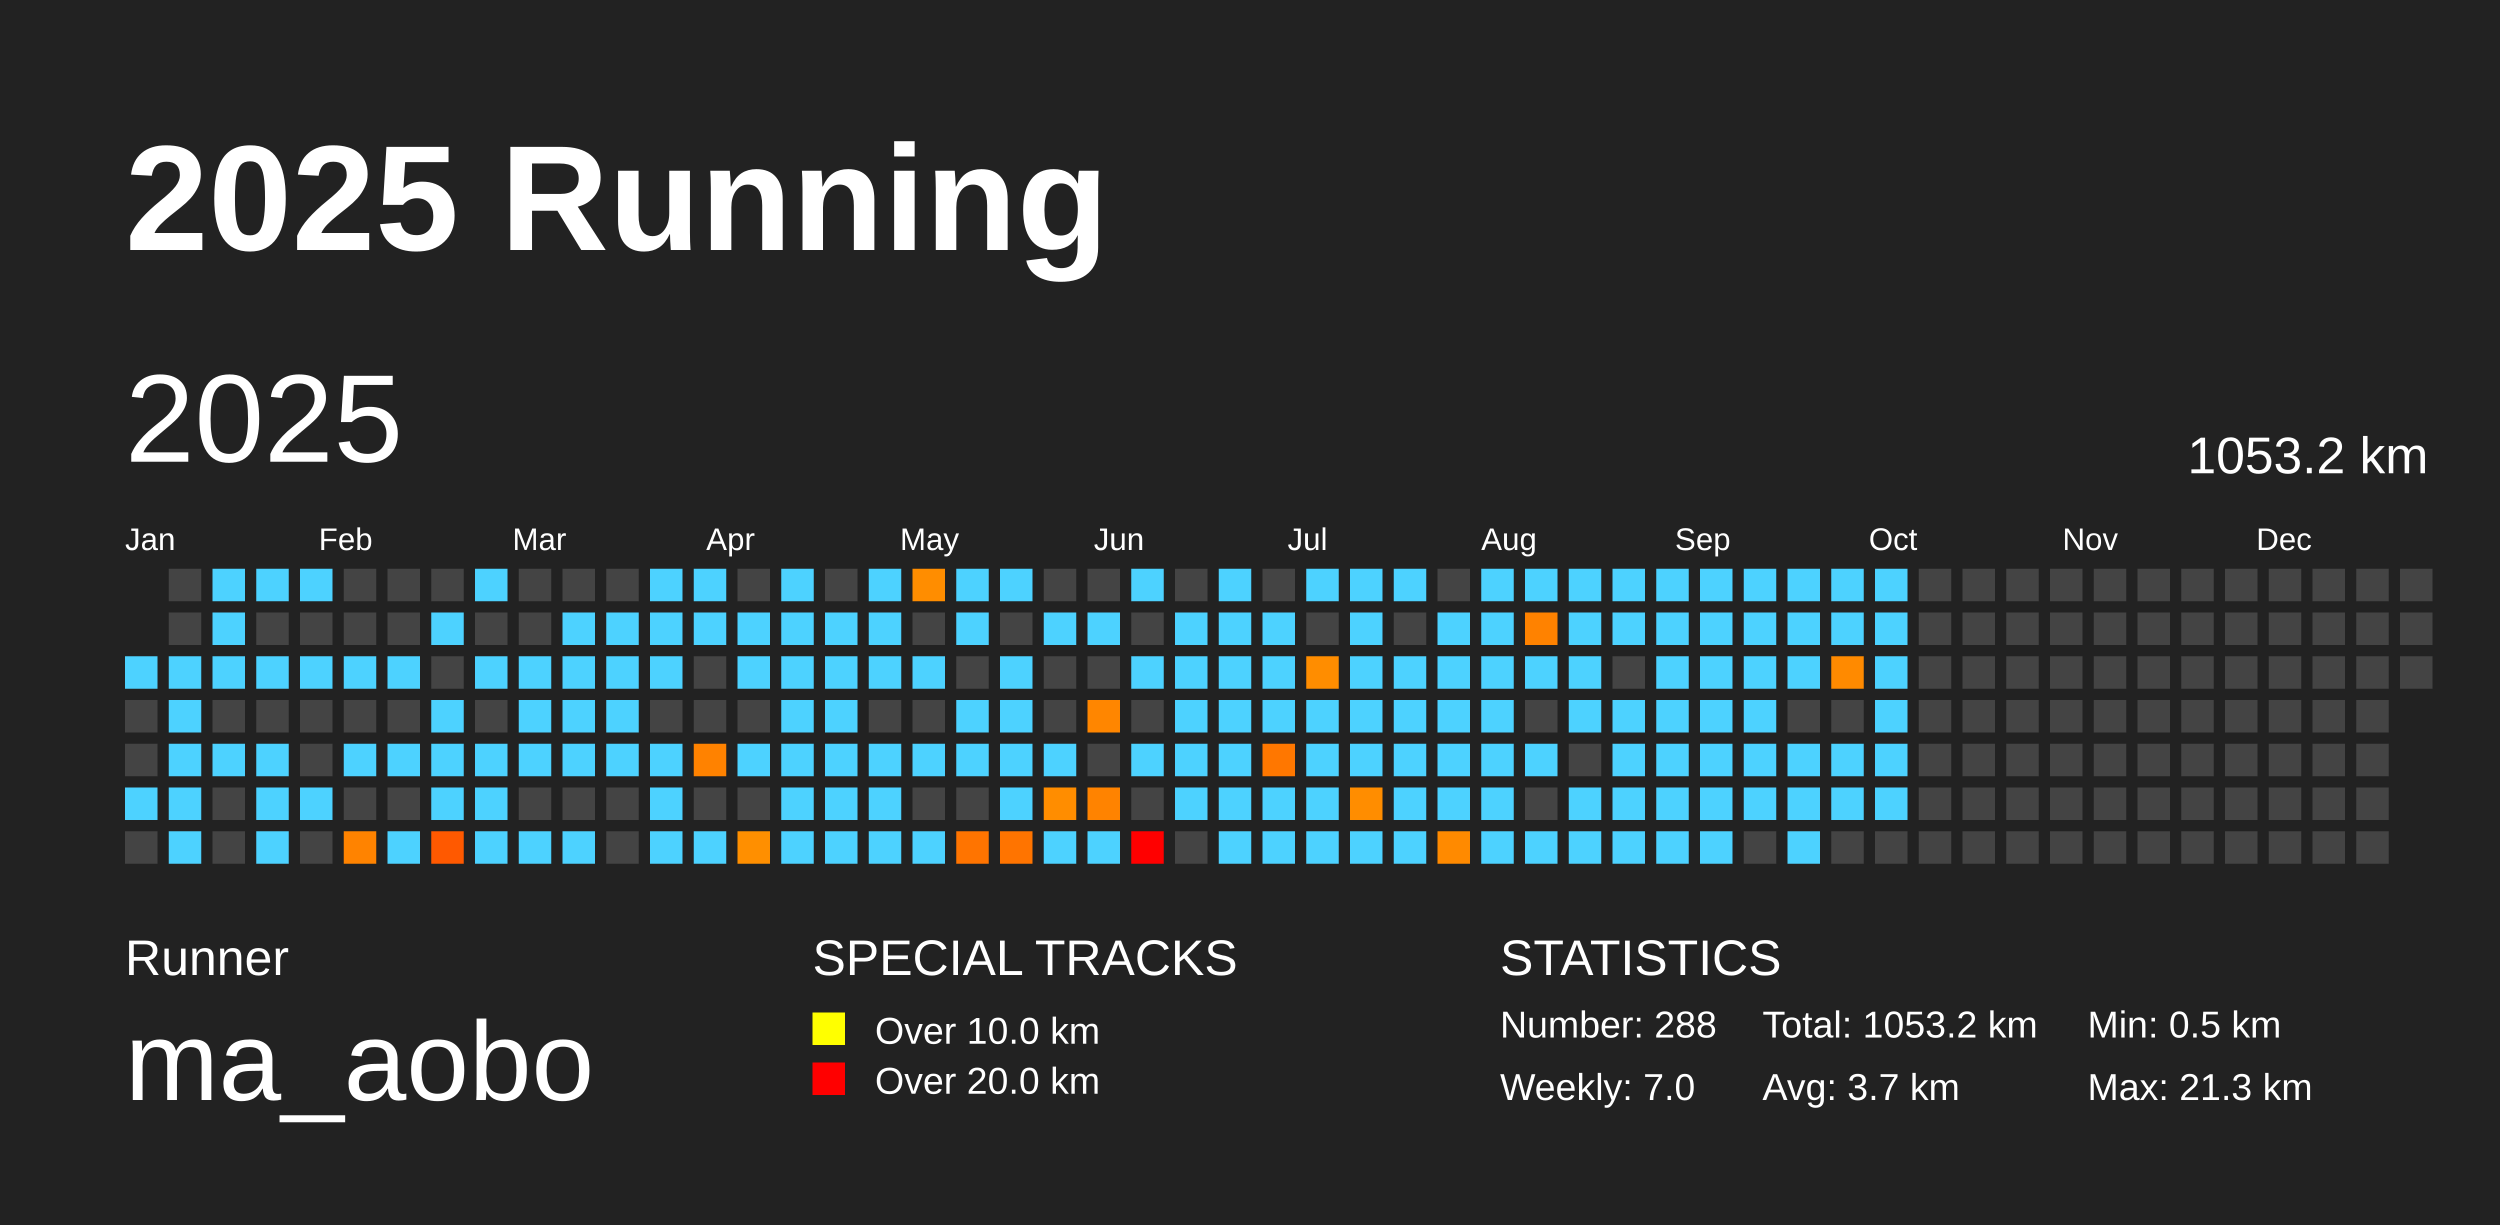
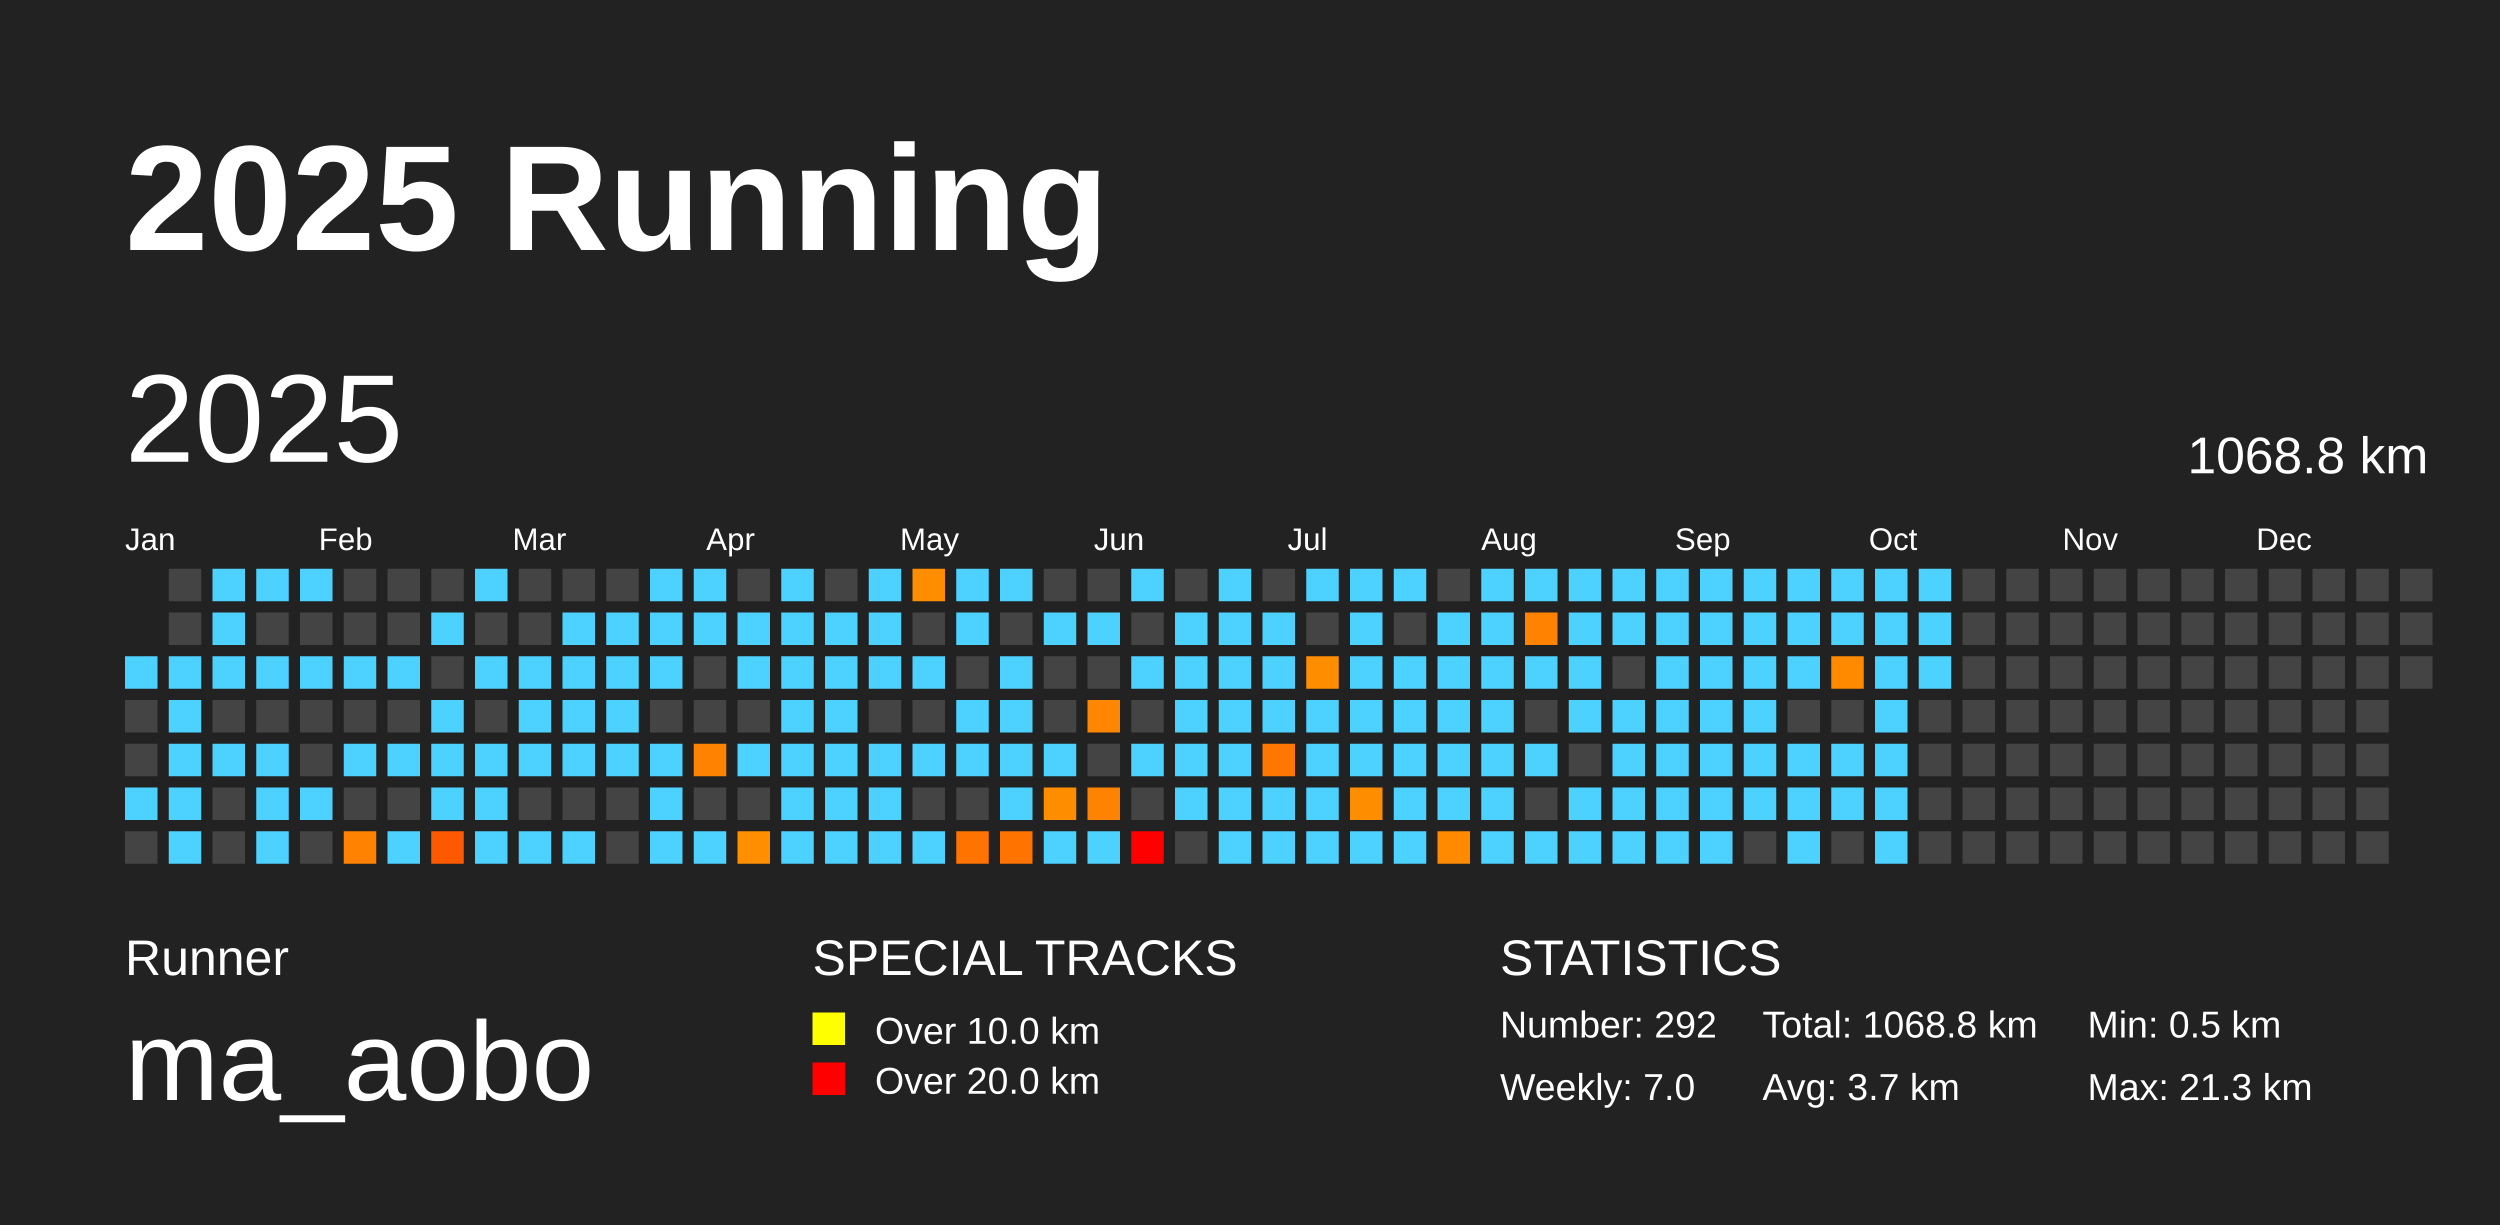
<svg xmlns="http://www.w3.org/2000/svg" baseProfile="full" height="98mm" version="1.1" viewBox="0,0,200,98" width="200mm">
  <defs />
  <rect fill="#222222" height="98" width="200" x="0" y="0" />
  <text fill="#FFFFFF" style="font-size:12px; font-family:Arial; font-weight:bold;" x="10" y="20">2025 Running</text>
  <text fill="#FFFFFF" style="font-size:4px; font-family:Arial" x="10" y="78">Runner</text>
  <text fill="#FFFFFF" style="font-size:9px; font-family:Arial" x="10" y="88">ma_aobo</text>
  <text fill="#FFFFFF" style="font-size:4px; font-family:Arial" x="65" y="78">SPECIAL TRACKS</text>
  <rect fill="yellow" height="2.6" width="2.6" x="65" y="81" />
  <text fill="#FFFFFF" style="font-size:3px; font-family:Arial" x="70" y="83.5">Over 10.0 km</text>
  <rect fill="red" height="2.6" width="2.6" x="65" y="85" />
  <text fill="#FFFFFF" style="font-size:3px; font-family:Arial" x="70" y="87.5">Over 20.0 km</text>
  <text fill="#FFFFFF" style="font-size:4px; font-family:Arial" x="120" y="78">STATISTICS</text>
-   <text fill="#FFFFFF" style="font-size:3px; font-family:Arial" x="120" y="83">Number: 288</text>
+   <text fill="#FFFFFF" style="font-size:3px; font-family:Arial" x="120" y="83">Number: 292</text>
  <text fill="#FFFFFF" style="font-size:3px; font-family:Arial" x="120" y="88">Weekly: 7.0</text>
-   <text fill="#FFFFFF" style="font-size:3px; font-family:Arial" x="141" y="83">Total: 1053.2 km</text>
+   <text fill="#FFFFFF" style="font-size:3px; font-family:Arial" x="141" y="83">Total: 1068.8 km</text>
  <text fill="#FFFFFF" style="font-size:3px; font-family:Arial" x="141" y="88">Avg: 3.7 km</text>
  <text fill="#FFFFFF" style="font-size:3px; font-family:Arial" x="167" y="83">Min: 0.5 km</text>
  <text fill="#FFFFFF" style="font-size:3px; font-family:Arial" x="167" y="88">Max: 21.3 km</text>
  <text dominant-baseline="hanging" fill="#FFFFFF" style="font-size:10.0px; font-family:Arial;" x="10" y="30">2025</text>
-   <text dominant-baseline="hanging" fill="#FFFFFF" style="font-size:4.125px; font-family:Arial;" x="175" y="35">1053.2 km</text>
+   <text dominant-baseline="hanging" fill="#FFFFFF" style="font-size:4.125px; font-family:Arial;" x="175" y="35">1068.8 km</text>
  <text fill="#FFFFFF" style="font-size:2.5px; font-family:Arial" x="10.0" y="44">Jan</text>
  <text fill="#FFFFFF" style="font-size:2.5px; font-family:Arial" x="25.5" y="44">Feb</text>
  <text fill="#FFFFFF" style="font-size:2.5px; font-family:Arial" x="41.0" y="44">Mar</text>
  <text fill="#FFFFFF" style="font-size:2.5px; font-family:Arial" x="56.5" y="44">Apr</text>
  <text fill="#FFFFFF" style="font-size:2.5px; font-family:Arial" x="72.0" y="44">May</text>
  <text fill="#FFFFFF" style="font-size:2.5px; font-family:Arial" x="87.5" y="44">Jun</text>
  <text fill="#FFFFFF" style="font-size:2.5px; font-family:Arial" x="103.0" y="44">Jul</text>
  <text fill="#FFFFFF" style="font-size:2.5px; font-family:Arial" x="118.5" y="44">Aug</text>
  <text fill="#FFFFFF" style="font-size:2.5px; font-family:Arial" x="134.0" y="44">Sep</text>
  <text fill="#FFFFFF" style="font-size:2.5px; font-family:Arial" x="149.5" y="44">Oct</text>
  <text fill="#FFFFFF" style="font-size:2.5px; font-family:Arial" x="165.0" y="44">Nov</text>
  <text fill="#FFFFFF" style="font-size:2.5px; font-family:Arial" x="180.5" y="44">Dec</text>
  <rect fill="#4dd2ff" height="2.6" width="2.6" x="10.0" y="52.5" />
  <rect fill="#444444" height="2.6" width="2.6" x="10.0" y="56.0" />
  <rect fill="#444444" height="2.6" width="2.6" x="10.0" y="59.5" />
  <rect fill="#4dd2ff" height="2.6" width="2.6" x="10.0" y="63.0" />
  <rect fill="#444444" height="2.6" width="2.6" x="10.0" y="66.5" />
  <rect fill="#444444" height="2.6" width="2.6" x="13.5" y="45.5" />
  <rect fill="#444444" height="2.6" width="2.6" x="13.5" y="49.0" />
  <rect fill="#4dd2ff" height="2.6" width="2.6" x="13.5" y="52.5" />
  <rect fill="#4dd2ff" height="2.6" width="2.6" x="13.5" y="56.0" />
  <rect fill="#4dd2ff" height="2.6" width="2.6" x="13.5" y="59.5" />
  <rect fill="#4dd2ff" height="2.6" width="2.6" x="13.5" y="63.0" />
  <rect fill="#4dd2ff" height="2.6" width="2.6" x="13.5" y="66.5" />
  <rect fill="#4dd2ff" height="2.6" width="2.6" x="17.0" y="45.5" />
  <rect fill="#4dd2ff" height="2.6" width="2.6" x="17.0" y="49.0" />
  <rect fill="#4dd2ff" height="2.6" width="2.6" x="17.0" y="52.5" />
  <rect fill="#444444" height="2.6" width="2.6" x="17.0" y="56.0" />
  <rect fill="#4dd2ff" height="2.6" width="2.6" x="17.0" y="59.5" />
  <rect fill="#444444" height="2.6" width="2.6" x="17.0" y="63.0" />
  <rect fill="#444444" height="2.6" width="2.6" x="17.0" y="66.5" />
  <rect fill="#4dd2ff" height="2.6" width="2.6" x="20.5" y="45.5" />
  <rect fill="#444444" height="2.6" width="2.6" x="20.5" y="49.0" />
  <rect fill="#4dd2ff" height="2.6" width="2.6" x="20.5" y="52.5" />
  <rect fill="#444444" height="2.6" width="2.6" x="20.5" y="56.0" />
  <rect fill="#4dd2ff" height="2.6" width="2.6" x="20.5" y="59.5" />
  <rect fill="#4dd2ff" height="2.6" width="2.6" x="20.5" y="63.0" />
  <rect fill="#4dd2ff" height="2.6" width="2.6" x="20.5" y="66.5" />
  <rect fill="#4dd2ff" height="2.6" width="2.6" x="24.0" y="45.5" />
  <rect fill="#444444" height="2.6" width="2.6" x="24.0" y="49.0" />
  <rect fill="#4dd2ff" height="2.6" width="2.6" x="24.0" y="52.5" />
  <rect fill="#444444" height="2.6" width="2.6" x="24.0" y="56.0" />
  <rect fill="#444444" height="2.6" width="2.6" x="24.0" y="59.5" />
  <rect fill="#4dd2ff" height="2.6" width="2.6" x="24.0" y="63.0" />
  <rect fill="#444444" height="2.6" width="2.6" x="24.0" y="66.5" />
  <rect fill="#444444" height="2.6" width="2.6" x="27.5" y="45.5" />
  <rect fill="#444444" height="2.6" width="2.6" x="27.5" y="49.0" />
  <rect fill="#4dd2ff" height="2.6" width="2.6" x="27.5" y="52.5" />
  <rect fill="#444444" height="2.6" width="2.6" x="27.5" y="56.0" />
  <rect fill="#4dd2ff" height="2.6" width="2.6" x="27.5" y="59.5" />
  <rect fill="#444444" height="2.6" width="2.6" x="27.5" y="63.0" />
  <rect fill="#ff8300" height="2.6" width="2.6" x="27.5" y="66.5" />
  <rect fill="#444444" height="2.6" width="2.6" x="31.0" y="45.5" />
  <rect fill="#444444" height="2.6" width="2.6" x="31.0" y="49.0" />
  <rect fill="#4dd2ff" height="2.6" width="2.6" x="31.0" y="52.5" />
  <rect fill="#444444" height="2.6" width="2.6" x="31.0" y="56.0" />
  <rect fill="#4dd2ff" height="2.6" width="2.6" x="31.0" y="59.5" />
  <rect fill="#444444" height="2.6" width="2.6" x="31.0" y="63.0" />
  <rect fill="#4dd2ff" height="2.6" width="2.6" x="31.0" y="66.5" />
  <rect fill="#444444" height="2.6" width="2.6" x="34.5" y="45.5" />
  <rect fill="#4dd2ff" height="2.6" width="2.6" x="34.5" y="49.0" />
  <rect fill="#444444" height="2.6" width="2.6" x="34.5" y="52.5" />
  <rect fill="#4dd2ff" height="2.6" width="2.6" x="34.5" y="56.0" />
  <rect fill="#4dd2ff" height="2.6" width="2.6" x="34.5" y="59.5" />
  <rect fill="#4dd2ff" height="2.6" width="2.6" x="34.5" y="63.0" />
  <rect fill="#ff5900" height="2.6" width="2.6" x="34.5" y="66.5" />
  <rect fill="#4dd2ff" height="2.6" width="2.6" x="38.0" y="45.5" />
  <rect fill="#444444" height="2.6" width="2.6" x="38.0" y="49.0" />
  <rect fill="#4dd2ff" height="2.6" width="2.6" x="38.0" y="52.5" />
  <rect fill="#444444" height="2.6" width="2.6" x="38.0" y="56.0" />
  <rect fill="#4dd2ff" height="2.6" width="2.6" x="38.0" y="59.5" />
  <rect fill="#4dd2ff" height="2.6" width="2.6" x="38.0" y="63.0" />
  <rect fill="#4dd2ff" height="2.6" width="2.6" x="38.0" y="66.5" />
  <rect fill="#444444" height="2.6" width="2.6" x="41.5" y="45.5" />
  <rect fill="#444444" height="2.6" width="2.6" x="41.5" y="49.0" />
  <rect fill="#4dd2ff" height="2.6" width="2.6" x="41.5" y="52.5" />
  <rect fill="#4dd2ff" height="2.6" width="2.6" x="41.5" y="56.0" />
  <rect fill="#4dd2ff" height="2.6" width="2.6" x="41.5" y="59.5" />
  <rect fill="#444444" height="2.6" width="2.6" x="41.5" y="63.0" />
  <rect fill="#4dd2ff" height="2.6" width="2.6" x="41.5" y="66.5" />
  <rect fill="#444444" height="2.6" width="2.6" x="45.0" y="45.5" />
  <rect fill="#4dd2ff" height="2.6" width="2.6" x="45.0" y="49.0" />
  <rect fill="#4dd2ff" height="2.6" width="2.6" x="45.0" y="52.5" />
  <rect fill="#4dd2ff" height="2.6" width="2.6" x="45.0" y="56.0" />
  <rect fill="#4dd2ff" height="2.6" width="2.6" x="45.0" y="59.5" />
  <rect fill="#444444" height="2.6" width="2.6" x="45.0" y="63.0" />
  <rect fill="#4dd2ff" height="2.6" width="2.6" x="45.0" y="66.5" />
  <rect fill="#444444" height="2.6" width="2.6" x="48.5" y="45.5" />
  <rect fill="#4dd2ff" height="2.6" width="2.6" x="48.5" y="49.0" />
  <rect fill="#4dd2ff" height="2.6" width="2.6" x="48.5" y="52.5" />
  <rect fill="#4dd2ff" height="2.6" width="2.6" x="48.5" y="56.0" />
  <rect fill="#4dd2ff" height="2.6" width="2.6" x="48.5" y="59.5" />
  <rect fill="#444444" height="2.6" width="2.6" x="48.5" y="63.0" />
  <rect fill="#444444" height="2.6" width="2.6" x="48.5" y="66.5" />
  <rect fill="#4dd2ff" height="2.6" width="2.6" x="52.0" y="45.5" />
  <rect fill="#4dd2ff" height="2.6" width="2.6" x="52.0" y="49.0" />
  <rect fill="#4dd2ff" height="2.6" width="2.6" x="52.0" y="52.5" />
  <rect fill="#444444" height="2.6" width="2.6" x="52.0" y="56.0" />
  <rect fill="#4dd2ff" height="2.6" width="2.6" x="52.0" y="59.5" />
  <rect fill="#4dd2ff" height="2.6" width="2.6" x="52.0" y="63.0" />
  <rect fill="#4dd2ff" height="2.6" width="2.6" x="52.0" y="66.5" />
  <rect fill="#4dd2ff" height="2.6" width="2.6" x="55.5" y="45.5" />
  <rect fill="#4dd2ff" height="2.6" width="2.6" x="55.5" y="49.0" />
  <rect fill="#444444" height="2.6" width="2.6" x="55.5" y="52.5" />
  <rect fill="#444444" height="2.6" width="2.6" x="55.5" y="56.0" />
  <rect fill="#ff8200" height="2.6" width="2.6" x="55.5" y="59.5" />
  <rect fill="#444444" height="2.6" width="2.6" x="55.5" y="63.0" />
  <rect fill="#4dd2ff" height="2.6" width="2.6" x="55.5" y="66.5" />
  <rect fill="#444444" height="2.6" width="2.6" x="59.0" y="45.5" />
  <rect fill="#4dd2ff" height="2.6" width="2.6" x="59.0" y="49.0" />
  <rect fill="#4dd2ff" height="2.6" width="2.6" x="59.0" y="52.5" />
  <rect fill="#444444" height="2.6" width="2.6" x="59.0" y="56.0" />
  <rect fill="#4dd2ff" height="2.6" width="2.6" x="59.0" y="59.5" />
  <rect fill="#444444" height="2.6" width="2.6" x="59.0" y="63.0" />
  <rect fill="#ff8f00" height="2.6" width="2.6" x="59.0" y="66.5" />
  <rect fill="#4dd2ff" height="2.6" width="2.6" x="62.5" y="45.5" />
  <rect fill="#4dd2ff" height="2.6" width="2.6" x="62.5" y="49.0" />
  <rect fill="#4dd2ff" height="2.6" width="2.6" x="62.5" y="52.5" />
  <rect fill="#4dd2ff" height="2.6" width="2.6" x="62.5" y="56.0" />
  <rect fill="#4dd2ff" height="2.6" width="2.6" x="62.5" y="59.5" />
  <rect fill="#4dd2ff" height="2.6" width="2.6" x="62.5" y="63.0" />
  <rect fill="#4dd2ff" height="2.6" width="2.6" x="62.5" y="66.5" />
  <rect fill="#444444" height="2.6" width="2.6" x="66.0" y="45.5" />
  <rect fill="#4dd2ff" height="2.6" width="2.6" x="66.0" y="49.0" />
  <rect fill="#4dd2ff" height="2.6" width="2.6" x="66.0" y="52.5" />
  <rect fill="#4dd2ff" height="2.6" width="2.6" x="66.0" y="56.0" />
  <rect fill="#4dd2ff" height="2.6" width="2.6" x="66.0" y="59.5" />
  <rect fill="#4dd2ff" height="2.6" width="2.6" x="66.0" y="63.0" />
  <rect fill="#4dd2ff" height="2.6" width="2.6" x="66.0" y="66.5" />
  <rect fill="#4dd2ff" height="2.6" width="2.6" x="69.5" y="45.5" />
  <rect fill="#4dd2ff" height="2.6" width="2.6" x="69.5" y="49.0" />
  <rect fill="#4dd2ff" height="2.6" width="2.6" x="69.5" y="52.5" />
  <rect fill="#444444" height="2.6" width="2.6" x="69.5" y="56.0" />
  <rect fill="#4dd2ff" height="2.6" width="2.6" x="69.5" y="59.5" />
  <rect fill="#4dd2ff" height="2.6" width="2.6" x="69.5" y="63.0" />
  <rect fill="#4dd2ff" height="2.6" width="2.6" x="69.5" y="66.5" />
  <rect fill="#ff8d00" height="2.6" width="2.6" x="73.0" y="45.5" />
  <rect fill="#444444" height="2.6" width="2.6" x="73.0" y="49.0" />
  <rect fill="#4dd2ff" height="2.6" width="2.6" x="73.0" y="52.5" />
  <rect fill="#444444" height="2.6" width="2.6" x="73.0" y="56.0" />
  <rect fill="#4dd2ff" height="2.6" width="2.6" x="73.0" y="59.5" />
  <rect fill="#444444" height="2.6" width="2.6" x="73.0" y="63.0" />
  <rect fill="#4dd2ff" height="2.6" width="2.6" x="73.0" y="66.5" />
  <rect fill="#4dd2ff" height="2.6" width="2.6" x="76.5" y="45.5" />
  <rect fill="#4dd2ff" height="2.6" width="2.6" x="76.5" y="49.0" />
  <rect fill="#444444" height="2.6" width="2.6" x="76.5" y="52.5" />
  <rect fill="#4dd2ff" height="2.6" width="2.6" x="76.5" y="56.0" />
  <rect fill="#4dd2ff" height="2.6" width="2.6" x="76.5" y="59.5" />
  <rect fill="#444444" height="2.6" width="2.6" x="76.5" y="63.0" />
  <rect fill="#ff7400" height="2.6" width="2.6" x="76.5" y="66.5" />
  <rect fill="#4dd2ff" height="2.6" width="2.6" x="80.0" y="45.5" />
  <rect fill="#444444" height="2.6" width="2.6" x="80.0" y="49.0" />
  <rect fill="#4dd2ff" height="2.6" width="2.6" x="80.0" y="52.5" />
  <rect fill="#4dd2ff" height="2.6" width="2.6" x="80.0" y="56.0" />
  <rect fill="#4dd2ff" height="2.6" width="2.6" x="80.0" y="59.5" />
  <rect fill="#4dd2ff" height="2.6" width="2.6" x="80.0" y="63.0" />
  <rect fill="#ff7400" height="2.6" width="2.6" x="80.0" y="66.5" />
  <rect fill="#444444" height="2.6" width="2.6" x="83.5" y="45.5" />
  <rect fill="#4dd2ff" height="2.6" width="2.6" x="83.5" y="49.0" />
  <rect fill="#444444" height="2.6" width="2.6" x="83.5" y="52.5" />
  <rect fill="#444444" height="2.6" width="2.6" x="83.5" y="56.0" />
  <rect fill="#4dd2ff" height="2.6" width="2.6" x="83.5" y="59.5" />
  <rect fill="#ff8d00" height="2.6" width="2.6" x="83.5" y="63.0" />
  <rect fill="#4dd2ff" height="2.6" width="2.6" x="83.5" y="66.5" />
  <rect fill="#444444" height="2.6" width="2.6" x="87.0" y="45.5" />
  <rect fill="#4dd2ff" height="2.6" width="2.6" x="87.0" y="49.0" />
  <rect fill="#444444" height="2.6" width="2.6" x="87.0" y="52.5" />
  <rect fill="#ff8600" height="2.6" width="2.6" x="87.0" y="56.0" />
  <rect fill="#444444" height="2.6" width="2.6" x="87.0" y="59.5" />
  <rect fill="#ff8300" height="2.6" width="2.6" x="87.0" y="63.0" />
  <rect fill="#4dd2ff" height="2.6" width="2.6" x="87.0" y="66.5" />
  <rect fill="#4dd2ff" height="2.6" width="2.6" x="90.5" y="45.5" />
  <rect fill="#444444" height="2.6" width="2.6" x="90.5" y="49.0" />
  <rect fill="#4dd2ff" height="2.6" width="2.6" x="90.5" y="52.5" />
  <rect fill="#444444" height="2.6" width="2.6" x="90.5" y="56.0" />
  <rect fill="#4dd2ff" height="2.6" width="2.6" x="90.5" y="59.5" />
  <rect fill="#444444" height="2.6" width="2.6" x="90.5" y="63.0" />
  <rect fill="red" height="2.6" width="2.6" x="90.5" y="66.5" />
  <rect fill="#444444" height="2.6" width="2.6" x="94.0" y="45.5" />
  <rect fill="#4dd2ff" height="2.6" width="2.6" x="94.0" y="49.0" />
  <rect fill="#4dd2ff" height="2.6" width="2.6" x="94.0" y="52.5" />
  <rect fill="#4dd2ff" height="2.6" width="2.6" x="94.0" y="56.0" />
  <rect fill="#4dd2ff" height="2.6" width="2.6" x="94.0" y="59.5" />
  <rect fill="#4dd2ff" height="2.6" width="2.6" x="94.0" y="63.0" />
  <rect fill="#444444" height="2.6" width="2.6" x="94.0" y="66.5" />
  <rect fill="#4dd2ff" height="2.6" width="2.6" x="97.5" y="45.5" />
  <rect fill="#4dd2ff" height="2.6" width="2.6" x="97.5" y="49.0" />
  <rect fill="#4dd2ff" height="2.6" width="2.6" x="97.5" y="52.5" />
  <rect fill="#4dd2ff" height="2.6" width="2.6" x="97.5" y="56.0" />
  <rect fill="#4dd2ff" height="2.6" width="2.6" x="97.5" y="59.5" />
  <rect fill="#4dd2ff" height="2.6" width="2.6" x="97.5" y="63.0" />
  <rect fill="#4dd2ff" height="2.6" width="2.6" x="97.5" y="66.5" />
  <rect fill="#444444" height="2.6" width="2.6" x="101.0" y="45.5" />
  <rect fill="#4dd2ff" height="2.6" width="2.6" x="101.0" y="49.0" />
  <rect fill="#4dd2ff" height="2.6" width="2.6" x="101.0" y="52.5" />
  <rect fill="#4dd2ff" height="2.6" width="2.6" x="101.0" y="56.0" />
  <rect fill="#ff7700" height="2.6" width="2.6" x="101.0" y="59.5" />
  <rect fill="#4dd2ff" height="2.6" width="2.6" x="101.0" y="63.0" />
  <rect fill="#4dd2ff" height="2.6" width="2.6" x="101.0" y="66.5" />
  <rect fill="#4dd2ff" height="2.6" width="2.6" x="104.5" y="45.5" />
  <rect fill="#444444" height="2.6" width="2.6" x="104.5" y="49.0" />
  <rect fill="#ff8d00" height="2.6" width="2.6" x="104.5" y="52.5" />
  <rect fill="#4dd2ff" height="2.6" width="2.6" x="104.5" y="56.0" />
  <rect fill="#4dd2ff" height="2.6" width="2.6" x="104.5" y="59.5" />
  <rect fill="#4dd2ff" height="2.6" width="2.6" x="104.5" y="63.0" />
  <rect fill="#4dd2ff" height="2.6" width="2.6" x="104.5" y="66.5" />
  <rect fill="#4dd2ff" height="2.6" width="2.6" x="108.0" y="45.5" />
  <rect fill="#4dd2ff" height="2.6" width="2.6" x="108.0" y="49.0" />
  <rect fill="#4dd2ff" height="2.6" width="2.6" x="108.0" y="52.5" />
  <rect fill="#4dd2ff" height="2.6" width="2.6" x="108.0" y="56.0" />
  <rect fill="#4dd2ff" height="2.6" width="2.6" x="108.0" y="59.5" />
  <rect fill="#ff8d00" height="2.6" width="2.6" x="108.0" y="63.0" />
  <rect fill="#4dd2ff" height="2.6" width="2.6" x="108.0" y="66.5" />
  <rect fill="#4dd2ff" height="2.6" width="2.6" x="111.5" y="45.5" />
  <rect fill="#444444" height="2.6" width="2.6" x="111.5" y="49.0" />
  <rect fill="#4dd2ff" height="2.6" width="2.6" x="111.5" y="52.5" />
  <rect fill="#4dd2ff" height="2.6" width="2.6" x="111.5" y="56.0" />
  <rect fill="#4dd2ff" height="2.6" width="2.6" x="111.5" y="59.5" />
  <rect fill="#4dd2ff" height="2.6" width="2.6" x="111.5" y="63.0" />
  <rect fill="#4dd2ff" height="2.6" width="2.6" x="111.5" y="66.5" />
  <rect fill="#444444" height="2.6" width="2.6" x="115.0" y="45.5" />
  <rect fill="#4dd2ff" height="2.6" width="2.6" x="115.0" y="49.0" />
  <rect fill="#4dd2ff" height="2.6" width="2.6" x="115.0" y="52.5" />
  <rect fill="#4dd2ff" height="2.6" width="2.6" x="115.0" y="56.0" />
  <rect fill="#4dd2ff" height="2.6" width="2.6" x="115.0" y="59.5" />
  <rect fill="#4dd2ff" height="2.6" width="2.6" x="115.0" y="63.0" />
  <rect fill="#ff8a00" height="2.6" width="2.6" x="115.0" y="66.5" />
  <rect fill="#4dd2ff" height="2.6" width="2.6" x="118.5" y="45.5" />
  <rect fill="#4dd2ff" height="2.6" width="2.6" x="118.5" y="49.0" />
  <rect fill="#4dd2ff" height="2.6" width="2.6" x="118.5" y="52.5" />
  <rect fill="#4dd2ff" height="2.6" width="2.6" x="118.5" y="56.0" />
  <rect fill="#4dd2ff" height="2.6" width="2.6" x="118.5" y="59.5" />
  <rect fill="#4dd2ff" height="2.6" width="2.6" x="118.5" y="63.0" />
  <rect fill="#4dd2ff" height="2.6" width="2.6" x="118.5" y="66.5" />
  <rect fill="#4dd2ff" height="2.6" width="2.6" x="122.0" y="45.5" />
  <rect fill="#ff8200" height="2.6" width="2.6" x="122.0" y="49.0" />
  <rect fill="#4dd2ff" height="2.6" width="2.6" x="122.0" y="52.5" />
  <rect fill="#444444" height="2.6" width="2.6" x="122.0" y="56.0" />
  <rect fill="#4dd2ff" height="2.6" width="2.6" x="122.0" y="59.5" />
  <rect fill="#444444" height="2.6" width="2.6" x="122.0" y="63.0" />
  <rect fill="#4dd2ff" height="2.6" width="2.6" x="122.0" y="66.5" />
  <rect fill="#4dd2ff" height="2.6" width="2.6" x="125.5" y="45.5" />
  <rect fill="#4dd2ff" height="2.6" width="2.6" x="125.5" y="49.0" />
  <rect fill="#4dd2ff" height="2.6" width="2.6" x="125.5" y="52.5" />
  <rect fill="#4dd2ff" height="2.6" width="2.6" x="125.5" y="56.0" />
  <rect fill="#444444" height="2.6" width="2.6" x="125.5" y="59.5" />
  <rect fill="#4dd2ff" height="2.6" width="2.6" x="125.5" y="63.0" />
  <rect fill="#4dd2ff" height="2.6" width="2.6" x="125.5" y="66.5" />
  <rect fill="#4dd2ff" height="2.6" width="2.6" x="129.0" y="45.5" />
  <rect fill="#4dd2ff" height="2.6" width="2.6" x="129.0" y="49.0" />
  <rect fill="#444444" height="2.6" width="2.6" x="129.0" y="52.5" />
  <rect fill="#4dd2ff" height="2.6" width="2.6" x="129.0" y="56.0" />
  <rect fill="#4dd2ff" height="2.6" width="2.6" x="129.0" y="59.5" />
  <rect fill="#4dd2ff" height="2.6" width="2.6" x="129.0" y="63.0" />
  <rect fill="#4dd2ff" height="2.6" width="2.6" x="129.0" y="66.5" />
  <rect fill="#4dd2ff" height="2.6" width="2.6" x="132.5" y="45.5" />
  <rect fill="#4dd2ff" height="2.6" width="2.6" x="132.5" y="49.0" />
  <rect fill="#4dd2ff" height="2.6" width="2.6" x="132.5" y="52.5" />
  <rect fill="#4dd2ff" height="2.6" width="2.6" x="132.5" y="56.0" />
  <rect fill="#4dd2ff" height="2.6" width="2.6" x="132.5" y="59.5" />
  <rect fill="#4dd2ff" height="2.6" width="2.6" x="132.5" y="63.0" />
  <rect fill="#4dd2ff" height="2.6" width="2.6" x="132.5" y="66.5" />
  <rect fill="#4dd2ff" height="2.6" width="2.6" x="136.0" y="45.5" />
  <rect fill="#4dd2ff" height="2.6" width="2.6" x="136.0" y="49.0" />
  <rect fill="#4dd2ff" height="2.6" width="2.6" x="136.0" y="52.5" />
  <rect fill="#4dd2ff" height="2.6" width="2.6" x="136.0" y="56.0" />
  <rect fill="#4dd2ff" height="2.6" width="2.6" x="136.0" y="59.5" />
  <rect fill="#4dd2ff" height="2.6" width="2.6" x="136.0" y="63.0" />
  <rect fill="#4dd2ff" height="2.6" width="2.6" x="136.0" y="66.5" />
  <rect fill="#4dd2ff" height="2.6" width="2.6" x="139.5" y="45.5" />
  <rect fill="#4dd2ff" height="2.6" width="2.6" x="139.5" y="49.0" />
  <rect fill="#4dd2ff" height="2.6" width="2.6" x="139.5" y="52.5" />
  <rect fill="#4dd2ff" height="2.6" width="2.6" x="139.5" y="56.0" />
  <rect fill="#4dd2ff" height="2.6" width="2.6" x="139.5" y="59.5" />
  <rect fill="#4dd2ff" height="2.6" width="2.6" x="139.5" y="63.0" />
  <rect fill="#444444" height="2.6" width="2.6" x="139.5" y="66.5" />
  <rect fill="#4dd2ff" height="2.6" width="2.6" x="143.0" y="45.5" />
  <rect fill="#4dd2ff" height="2.6" width="2.6" x="143.0" y="49.0" />
  <rect fill="#4dd2ff" height="2.6" width="2.6" x="143.0" y="52.5" />
  <rect fill="#444444" height="2.6" width="2.6" x="143.0" y="56.0" />
  <rect fill="#4dd2ff" height="2.6" width="2.6" x="143.0" y="59.5" />
  <rect fill="#4dd2ff" height="2.6" width="2.6" x="143.0" y="63.0" />
  <rect fill="#4dd2ff" height="2.6" width="2.6" x="143.0" y="66.5" />
  <rect fill="#4dd2ff" height="2.6" width="2.6" x="146.5" y="45.5" />
  <rect fill="#4dd2ff" height="2.6" width="2.6" x="146.5" y="49.0" />
  <rect fill="#ff8a00" height="2.6" width="2.6" x="146.5" y="52.5" />
  <rect fill="#444444" height="2.6" width="2.6" x="146.5" y="56.0" />
  <rect fill="#4dd2ff" height="2.6" width="2.6" x="146.5" y="59.5" />
  <rect fill="#4dd2ff" height="2.6" width="2.6" x="146.5" y="63.0" />
  <rect fill="#444444" height="2.6" width="2.6" x="146.5" y="66.5" />
  <rect fill="#4dd2ff" height="2.6" width="2.6" x="150.0" y="45.5" />
  <rect fill="#4dd2ff" height="2.6" width="2.6" x="150.0" y="49.0" />
  <rect fill="#4dd2ff" height="2.6" width="2.6" x="150.0" y="52.5" />
  <rect fill="#4dd2ff" height="2.6" width="2.6" x="150.0" y="56.0" />
  <rect fill="#4dd2ff" height="2.6" width="2.6" x="150.0" y="59.5" />
  <rect fill="#4dd2ff" height="2.6" width="2.6" x="150.0" y="63.0" />
-   <rect fill="#444444" height="2.6" width="2.6" x="150.0" y="66.5" />
-   <rect fill="#444444" height="2.6" width="2.6" x="153.5" y="45.5" />
-   <rect fill="#444444" height="2.6" width="2.6" x="153.5" y="49.0" />
-   <rect fill="#444444" height="2.6" width="2.6" x="153.5" y="52.5" />
+   <rect fill="#4dd2ff" height="2.6" width="2.6" x="150.0" y="66.5" />
+   <rect fill="#4dd2ff" height="2.6" width="2.6" x="153.5" y="45.5" />
+   <rect fill="#4dd2ff" height="2.6" width="2.6" x="153.5" y="49.0" />
+   <rect fill="#4dd2ff" height="2.6" width="2.6" x="153.5" y="52.5" />
  <rect fill="#444444" height="2.6" width="2.6" x="153.5" y="56.0" />
  <rect fill="#444444" height="2.6" width="2.6" x="153.5" y="59.5" />
  <rect fill="#444444" height="2.6" width="2.6" x="153.5" y="63.0" />
  <rect fill="#444444" height="2.6" width="2.6" x="153.5" y="66.5" />
  <rect fill="#444444" height="2.6" width="2.6" x="157.0" y="45.5" />
  <rect fill="#444444" height="2.6" width="2.6" x="157.0" y="49.0" />
  <rect fill="#444444" height="2.6" width="2.6" x="157.0" y="52.5" />
  <rect fill="#444444" height="2.6" width="2.6" x="157.0" y="56.0" />
  <rect fill="#444444" height="2.6" width="2.6" x="157.0" y="59.5" />
  <rect fill="#444444" height="2.6" width="2.6" x="157.0" y="63.0" />
  <rect fill="#444444" height="2.6" width="2.6" x="157.0" y="66.5" />
  <rect fill="#444444" height="2.6" width="2.6" x="160.5" y="45.5" />
  <rect fill="#444444" height="2.6" width="2.6" x="160.5" y="49.0" />
  <rect fill="#444444" height="2.6" width="2.6" x="160.5" y="52.5" />
  <rect fill="#444444" height="2.6" width="2.6" x="160.5" y="56.0" />
  <rect fill="#444444" height="2.6" width="2.6" x="160.5" y="59.5" />
  <rect fill="#444444" height="2.6" width="2.6" x="160.5" y="63.0" />
  <rect fill="#444444" height="2.6" width="2.6" x="160.5" y="66.5" />
  <rect fill="#444444" height="2.6" width="2.6" x="164.0" y="45.5" />
  <rect fill="#444444" height="2.6" width="2.6" x="164.0" y="49.0" />
  <rect fill="#444444" height="2.6" width="2.6" x="164.0" y="52.5" />
  <rect fill="#444444" height="2.6" width="2.6" x="164.0" y="56.0" />
  <rect fill="#444444" height="2.6" width="2.6" x="164.0" y="59.5" />
  <rect fill="#444444" height="2.6" width="2.6" x="164.0" y="63.0" />
  <rect fill="#444444" height="2.6" width="2.6" x="164.0" y="66.5" />
  <rect fill="#444444" height="2.6" width="2.6" x="167.5" y="45.5" />
  <rect fill="#444444" height="2.6" width="2.6" x="167.5" y="49.0" />
  <rect fill="#444444" height="2.6" width="2.6" x="167.5" y="52.5" />
  <rect fill="#444444" height="2.6" width="2.6" x="167.5" y="56.0" />
  <rect fill="#444444" height="2.6" width="2.6" x="167.5" y="59.5" />
  <rect fill="#444444" height="2.6" width="2.6" x="167.5" y="63.0" />
  <rect fill="#444444" height="2.6" width="2.6" x="167.5" y="66.5" />
  <rect fill="#444444" height="2.6" width="2.6" x="171.0" y="45.5" />
  <rect fill="#444444" height="2.6" width="2.6" x="171.0" y="49.0" />
  <rect fill="#444444" height="2.6" width="2.6" x="171.0" y="52.5" />
  <rect fill="#444444" height="2.6" width="2.6" x="171.0" y="56.0" />
  <rect fill="#444444" height="2.6" width="2.6" x="171.0" y="59.5" />
  <rect fill="#444444" height="2.6" width="2.6" x="171.0" y="63.0" />
  <rect fill="#444444" height="2.6" width="2.6" x="171.0" y="66.5" />
  <rect fill="#444444" height="2.6" width="2.6" x="174.5" y="45.5" />
  <rect fill="#444444" height="2.6" width="2.6" x="174.5" y="49.0" />
  <rect fill="#444444" height="2.6" width="2.6" x="174.5" y="52.5" />
  <rect fill="#444444" height="2.6" width="2.6" x="174.5" y="56.0" />
  <rect fill="#444444" height="2.6" width="2.6" x="174.5" y="59.5" />
  <rect fill="#444444" height="2.6" width="2.6" x="174.5" y="63.0" />
  <rect fill="#444444" height="2.6" width="2.6" x="174.5" y="66.5" />
  <rect fill="#444444" height="2.6" width="2.6" x="178.0" y="45.5" />
  <rect fill="#444444" height="2.6" width="2.6" x="178.0" y="49.0" />
  <rect fill="#444444" height="2.6" width="2.6" x="178.0" y="52.5" />
  <rect fill="#444444" height="2.6" width="2.6" x="178.0" y="56.0" />
  <rect fill="#444444" height="2.6" width="2.6" x="178.0" y="59.5" />
  <rect fill="#444444" height="2.6" width="2.6" x="178.0" y="63.0" />
  <rect fill="#444444" height="2.6" width="2.6" x="178.0" y="66.5" />
  <rect fill="#444444" height="2.6" width="2.6" x="181.5" y="45.5" />
  <rect fill="#444444" height="2.6" width="2.6" x="181.5" y="49.0" />
  <rect fill="#444444" height="2.6" width="2.6" x="181.5" y="52.5" />
  <rect fill="#444444" height="2.6" width="2.6" x="181.5" y="56.0" />
  <rect fill="#444444" height="2.6" width="2.6" x="181.5" y="59.5" />
  <rect fill="#444444" height="2.6" width="2.6" x="181.5" y="63.0" />
  <rect fill="#444444" height="2.6" width="2.6" x="181.5" y="66.5" />
  <rect fill="#444444" height="2.6" width="2.6" x="185.0" y="45.5" />
  <rect fill="#444444" height="2.6" width="2.6" x="185.0" y="49.0" />
  <rect fill="#444444" height="2.6" width="2.6" x="185.0" y="52.5" />
  <rect fill="#444444" height="2.6" width="2.6" x="185.0" y="56.0" />
  <rect fill="#444444" height="2.6" width="2.6" x="185.0" y="59.5" />
  <rect fill="#444444" height="2.6" width="2.6" x="185.0" y="63.0" />
  <rect fill="#444444" height="2.6" width="2.6" x="185.0" y="66.5" />
  <rect fill="#444444" height="2.6" width="2.6" x="188.5" y="45.5" />
  <rect fill="#444444" height="2.6" width="2.6" x="188.5" y="49.0" />
  <rect fill="#444444" height="2.6" width="2.6" x="188.5" y="52.5" />
  <rect fill="#444444" height="2.6" width="2.6" x="188.5" y="56.0" />
  <rect fill="#444444" height="2.6" width="2.6" x="188.5" y="59.5" />
  <rect fill="#444444" height="2.6" width="2.6" x="188.5" y="63.0" />
  <rect fill="#444444" height="2.6" width="2.6" x="188.5" y="66.5" />
  <rect fill="#444444" height="2.6" width="2.6" x="192.0" y="45.5" />
  <rect fill="#444444" height="2.6" width="2.6" x="192.0" y="49.0" />
  <rect fill="#444444" height="2.6" width="2.6" x="192.0" y="52.5" />
</svg>
